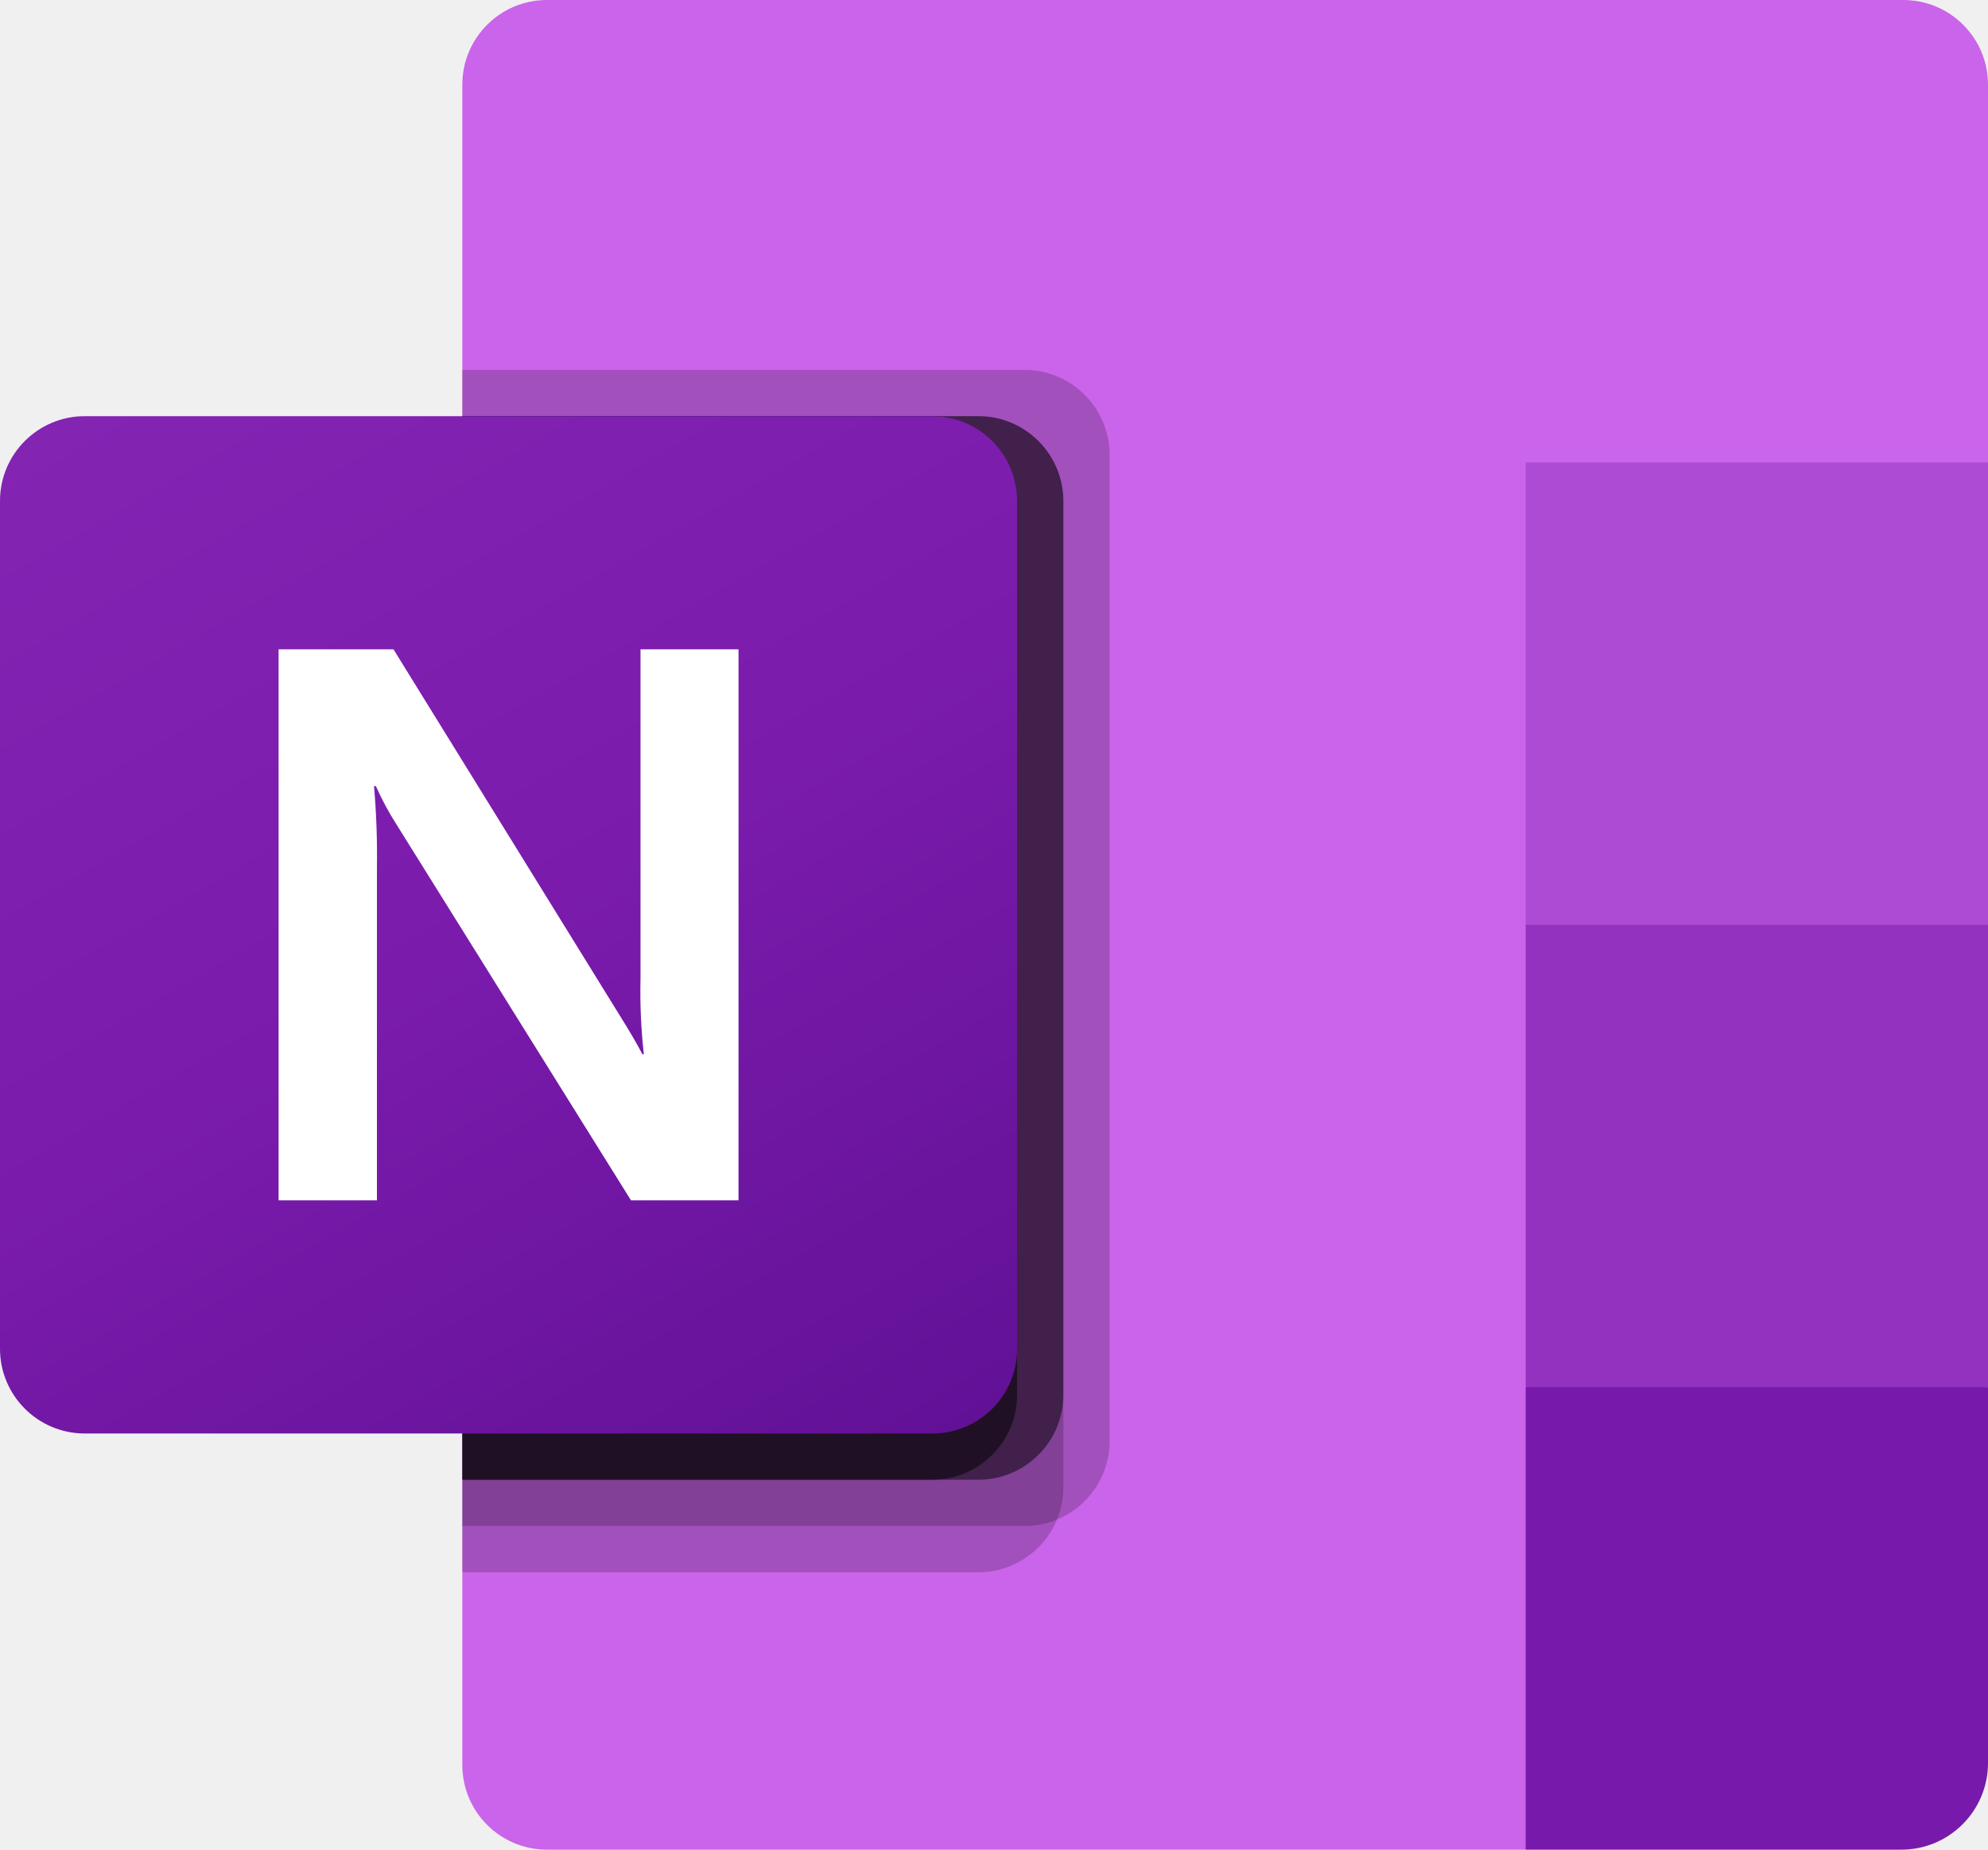
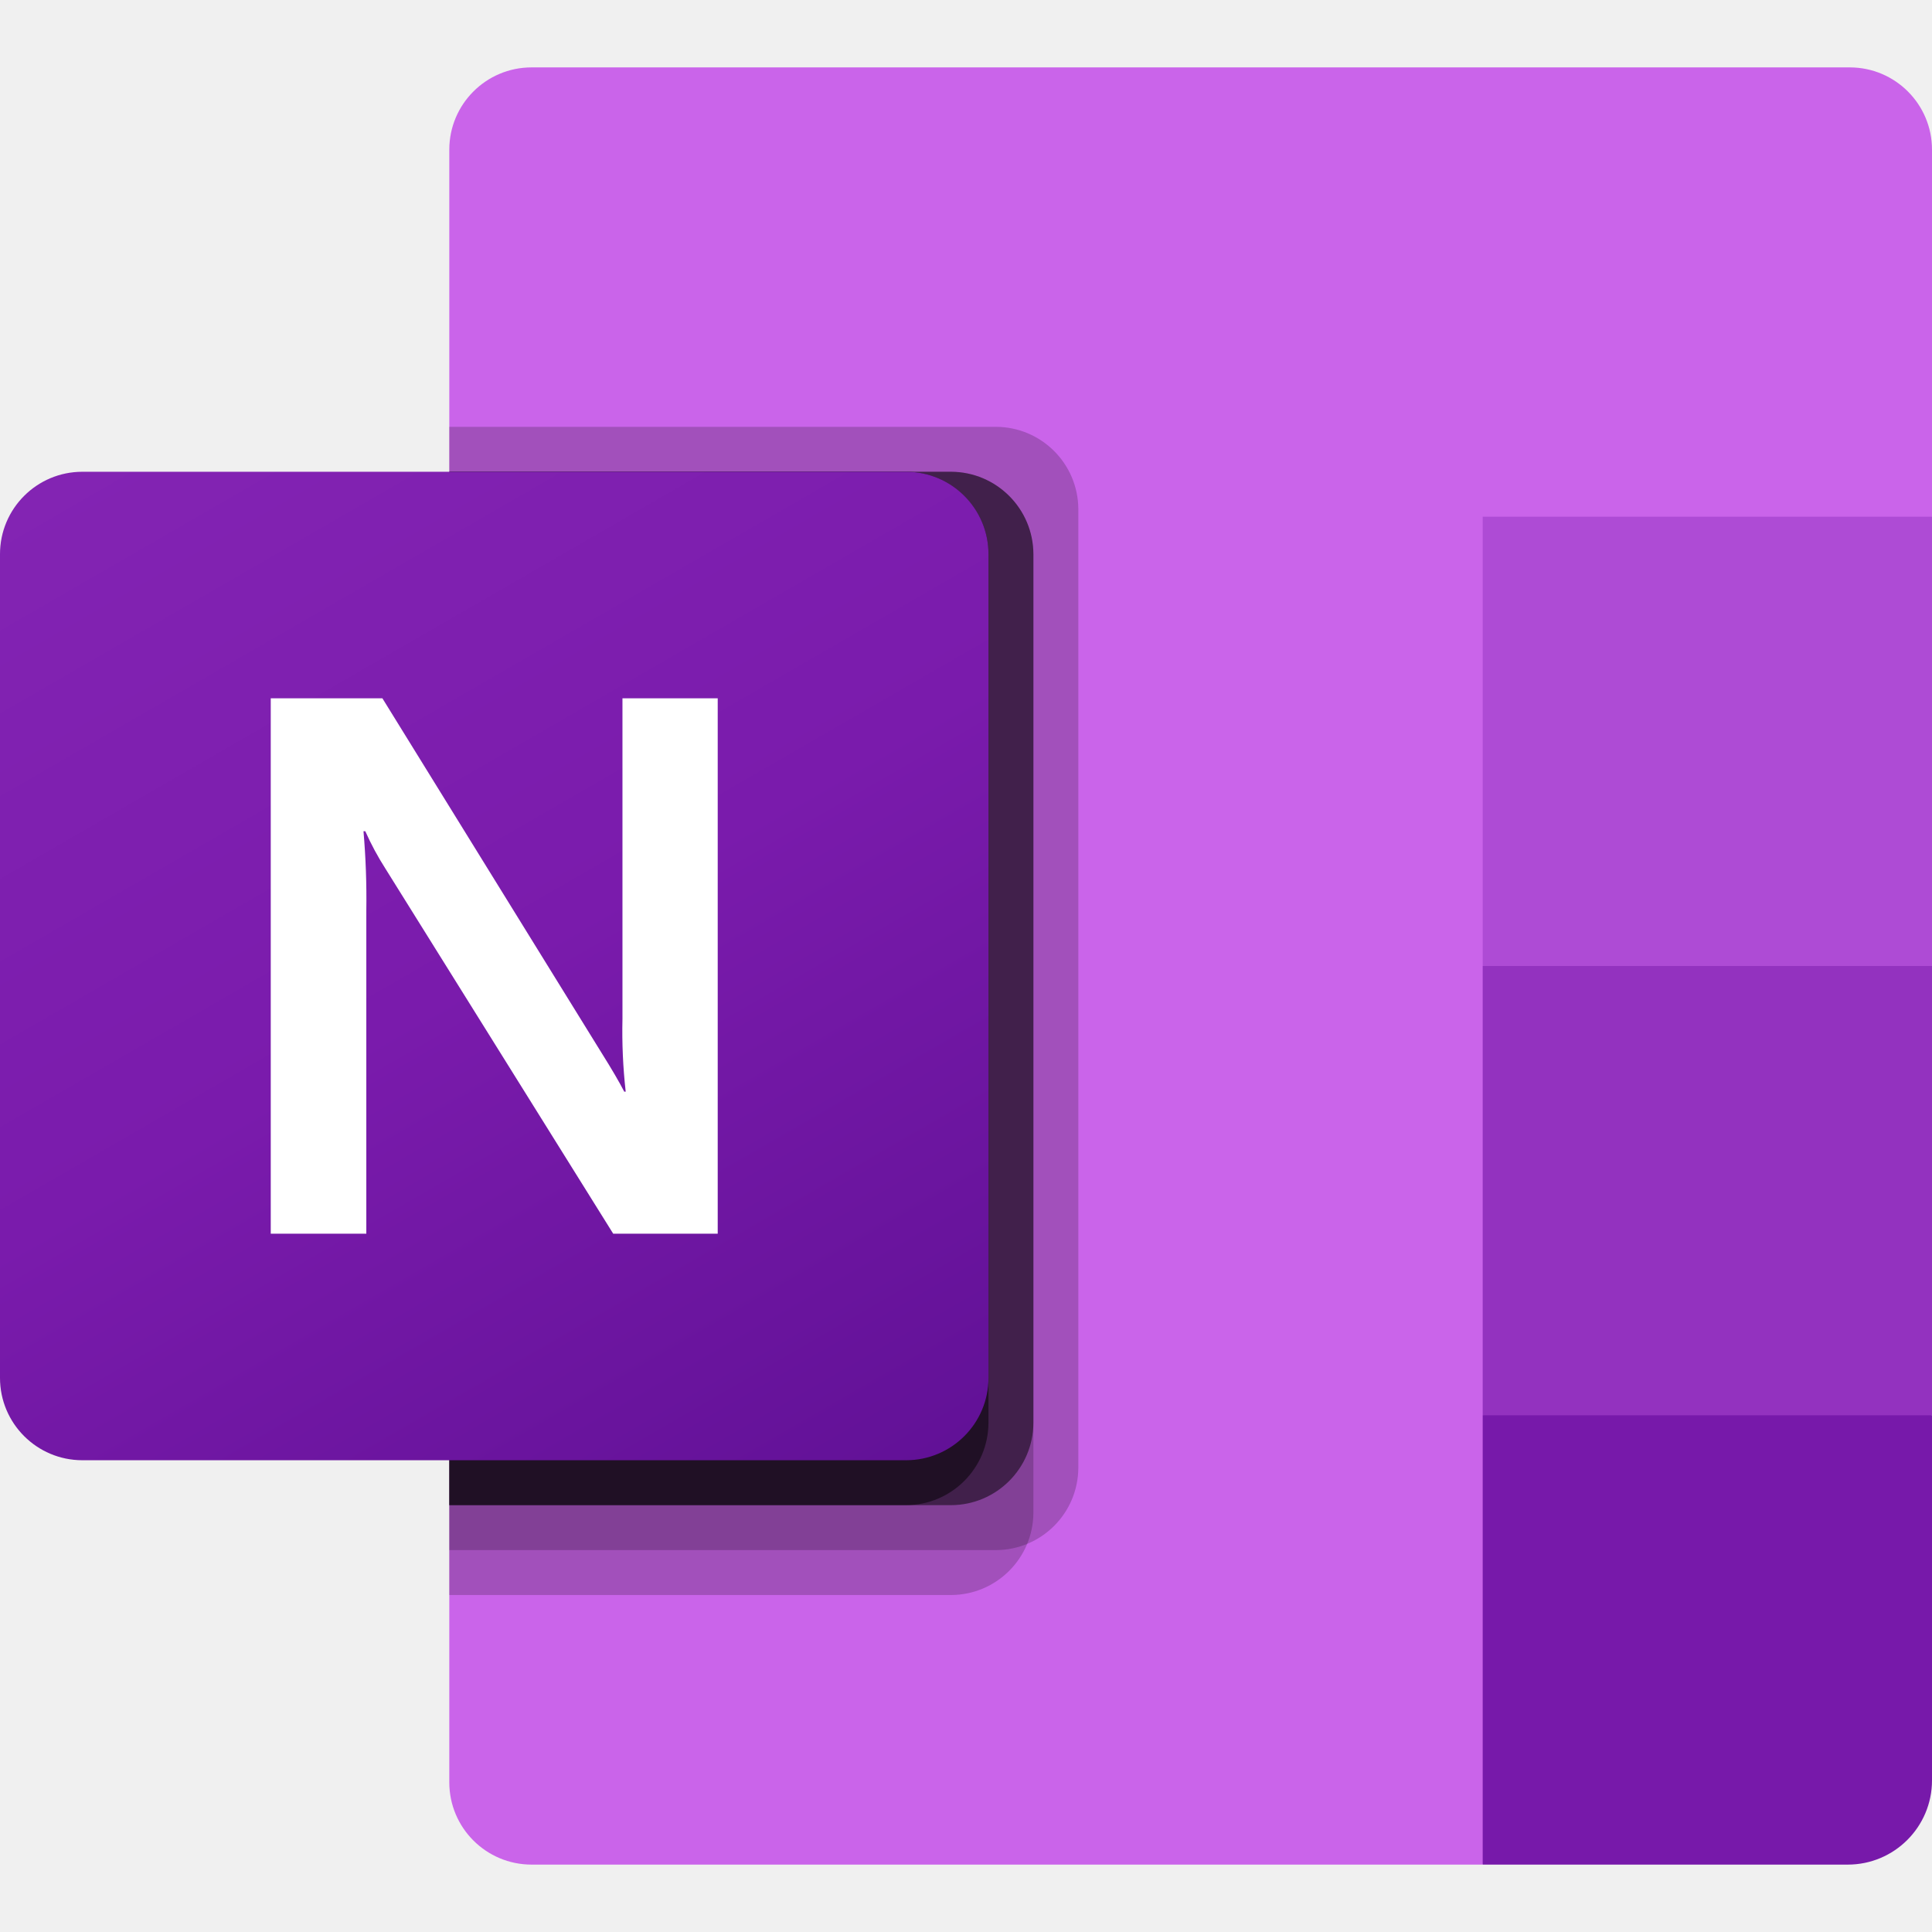
- <svg xmlns="http://www.w3.org/2000/svg" version="1.1" id="Livello_1" x="0px" y="0px" viewBox="0 0 2744.833 2553.333" enable-background="new 0 0 2744.833 2553.333" xml:space="preserve">
+ <svg xmlns="http://www.w3.org/2000/svg" version="1.1" id="Livello_1" x="0px" y="0px" viewBox="0 -95.75 2744.833 2744.833" enable-background="new 0 -95.75 2744.833 2744.833" xml:space="preserve">
  <path fill="#CA64EA" d="M2106.5,2553.333H755.212c-64.55,0-116.879-52.328-116.879-116.879l0,0V116.879     C638.333,52.328,690.662,0,755.212,0l0,0h1872.742c64.551,0,116.879,52.328,116.879,116.879c0,0,0,0,0,0v521.454L2106.5,2553.333z" />
  <path fill="#AE4BD5" d="M2744.833,1276.667l-319.167,191.5l-319.167-191.5V638.333h638.333V1276.667z" />
  <path fill="#9332BF" d="M2744.833,1915l-319.167,191.5L2106.5,1915v-638.333h638.333V1915z" />
  <path fill="#7719AA" d="M2106.5,1915h638.333v518.646c0,66.102-53.586,119.688-119.688,119.688H2106.5V1915z" />
  <path opacity="0.2" enable-background="new    " d="M1414.994,510.667h-776.66V2106.5h776.66     c64.534-0.21,116.796-52.473,117.006-117.006V627.673C1531.79,563.14,1479.527,510.877,1414.994,510.667z" />
  <path opacity="0.2" enable-background="new    " d="M1351.16,574.5H638.333v1595.833h712.827     c64.534-0.21,116.796-52.473,117.006-117.006V691.507C1467.957,626.973,1415.694,574.71,1351.16,574.5z" />
  <path opacity="0.5" enable-background="new    " d="M1351.16,574.5H638.333v1468.167h712.827     c64.534-0.21,116.796-52.473,117.006-117.006V691.507C1467.957,626.973,1415.694,574.71,1351.16,574.5z" />
  <path opacity="0.5" enable-background="new    " d="M1287.327,574.5H638.333v1468.167h648.993     c64.534-0.21,116.796-52.473,117.007-117.006V691.507C1404.123,626.973,1351.86,574.71,1287.327,574.5z" />
  <linearGradient id="SVGID_1_" gradientUnits="userSpaceOnUse" x1="243.961" y1="2072.26" x2="1160.372" y2="485.074" gradientTransform="matrix(1 0 0 -1 0 2555.333)">
    <stop offset="0" style="stop-color:#8324B3" />
    <stop offset="0.5" style="stop-color:#7A1BAC" />
    <stop offset="1" style="stop-color:#621197" />
  </linearGradient>
  <path fill="url(#SVGID_1_)" d="M117.007,574.5h1170.32c64.621,0,117.007,52.386,117.007,117.007v1170.32     c0,64.621-52.386,117.007-117.007,117.007H117.007C52.386,1978.833,0,1926.448,0,1861.827V691.507     C0,626.886,52.386,574.5,117.007,574.5z" />
  <path fill="#FFFFFF" d="M384.66,896.348h158.626l311.698,504.283c14.171,22.597,24.81,40.789,31.917,54.577h2.043     c-3.856-34.327-5.391-68.876-4.596-103.41V896.348h135.327v760.638H871.197l-323.38-518.263     c-10.953-17.099-20.598-35.003-28.853-53.556h-2.553c3.26,37.74,4.602,75.62,4.021,113.496v458.323H384.66V896.348z" />
</svg>
